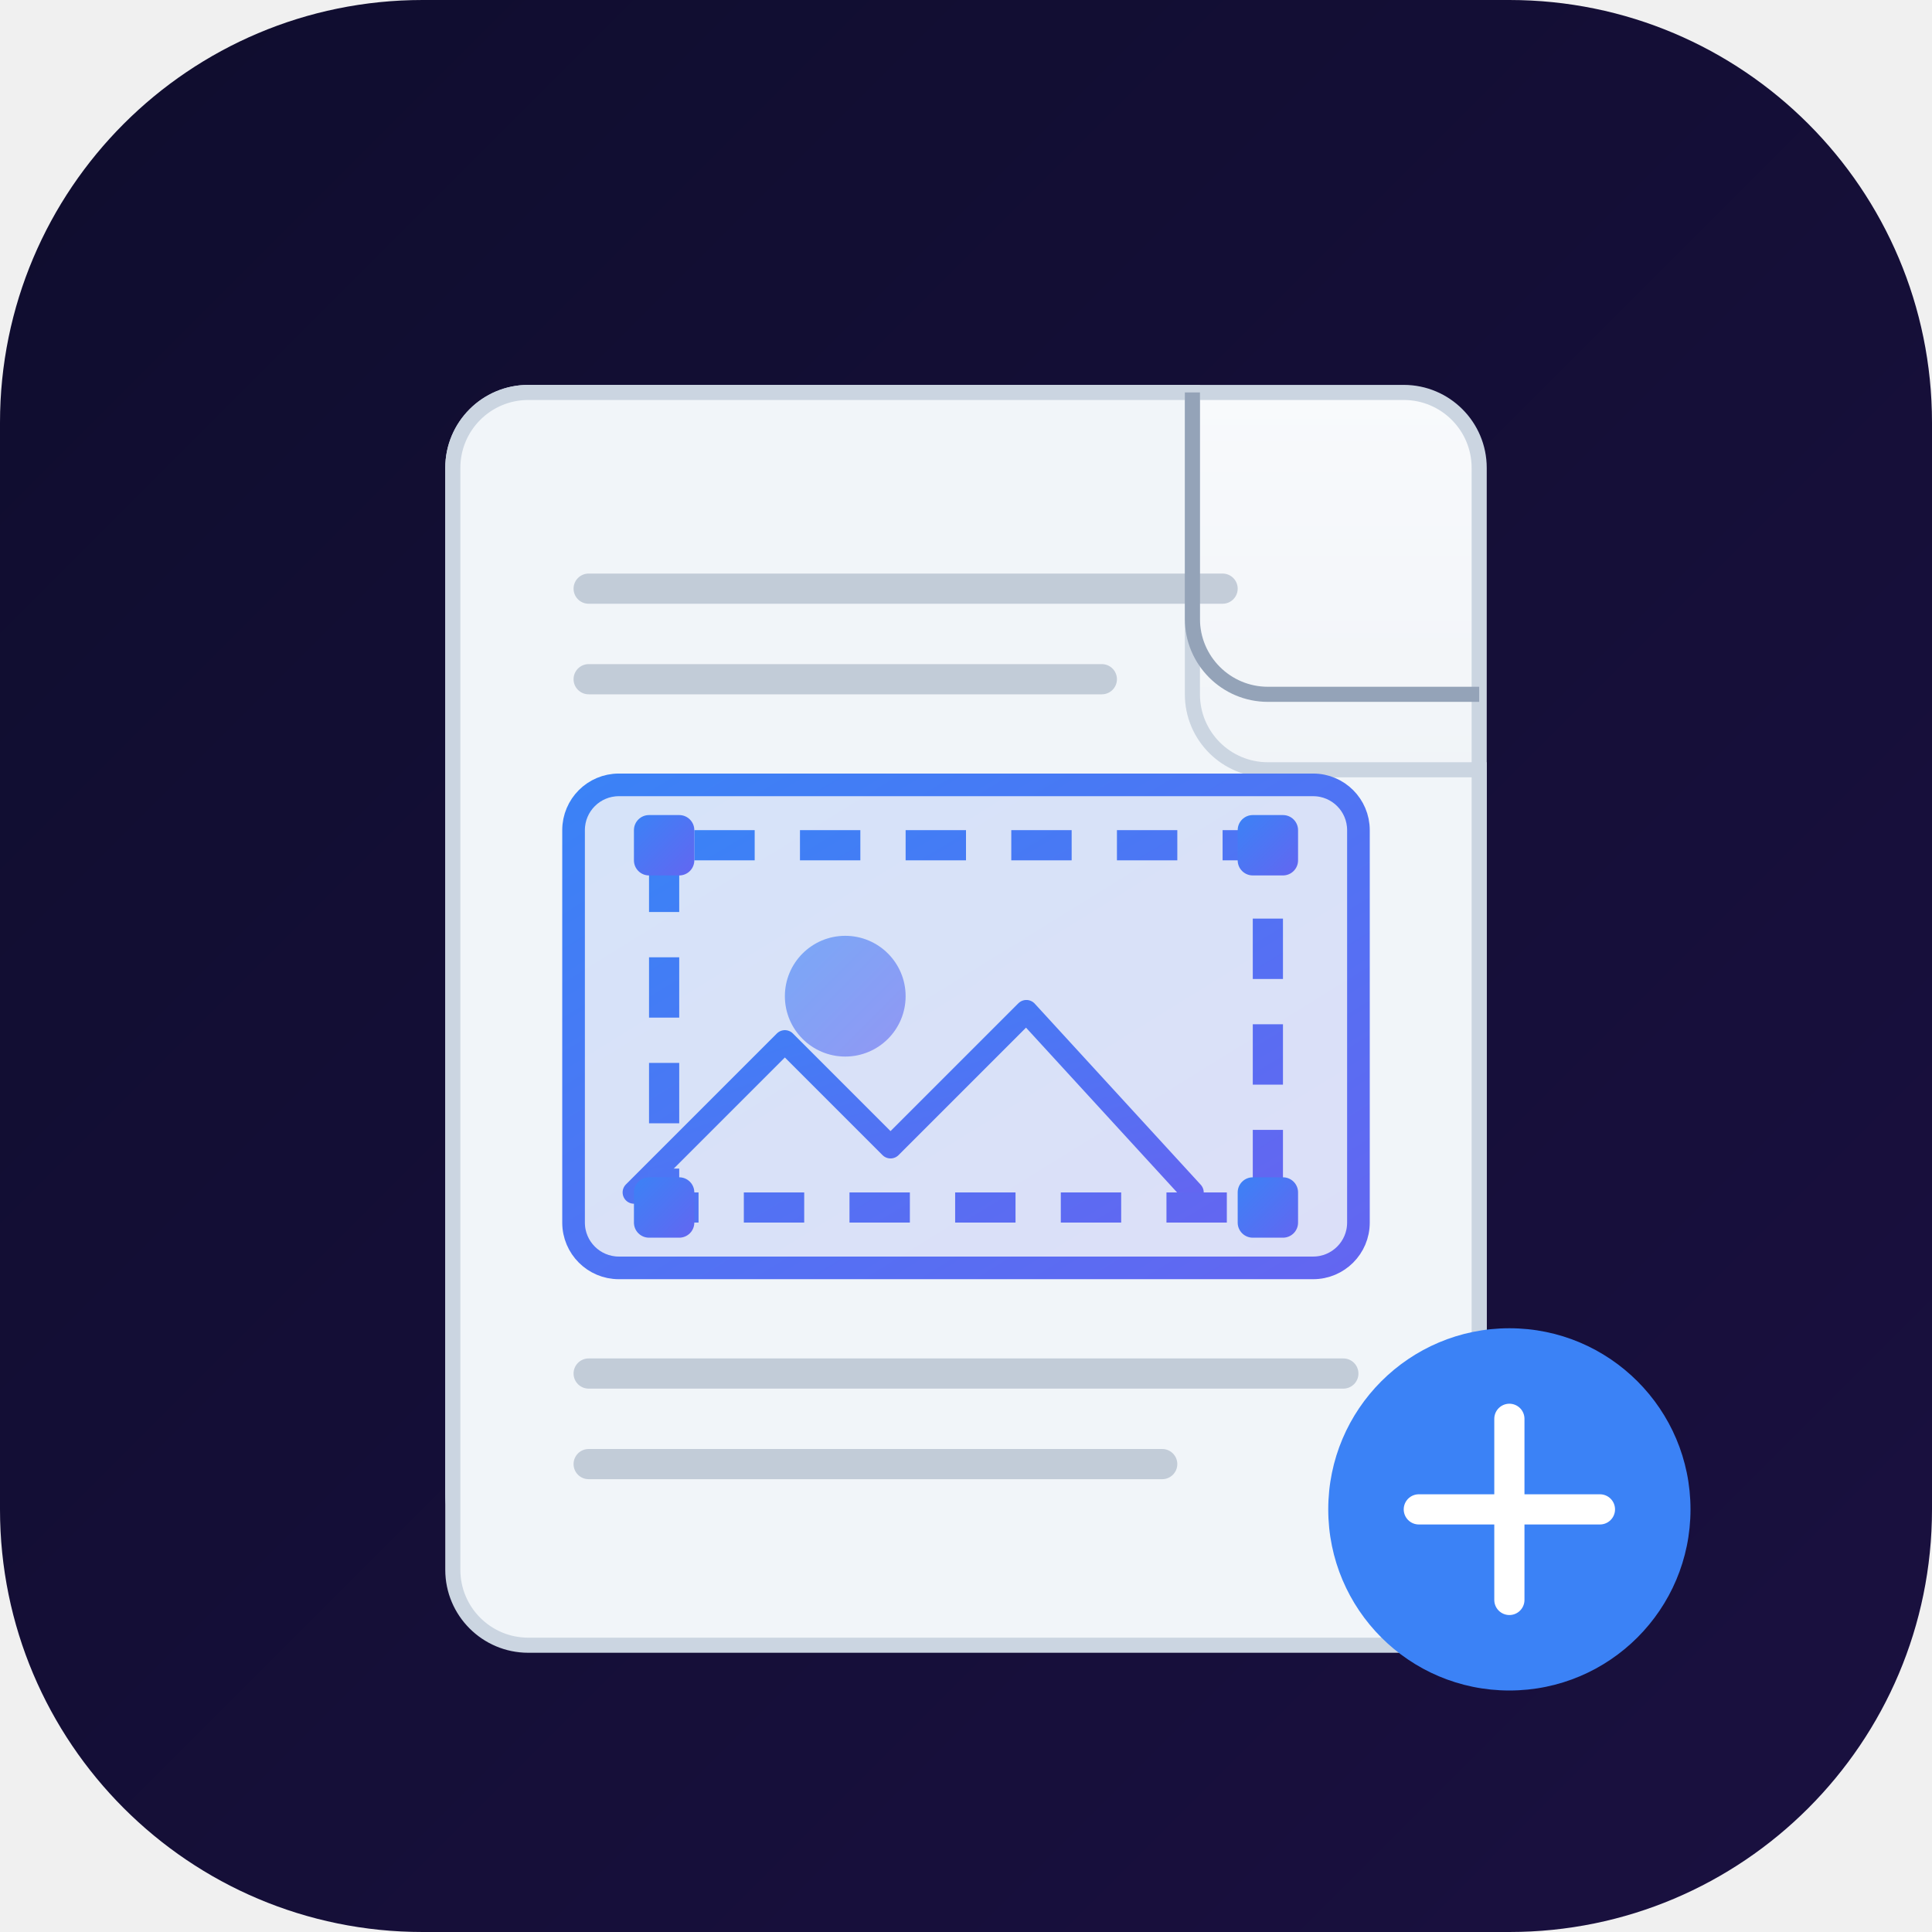
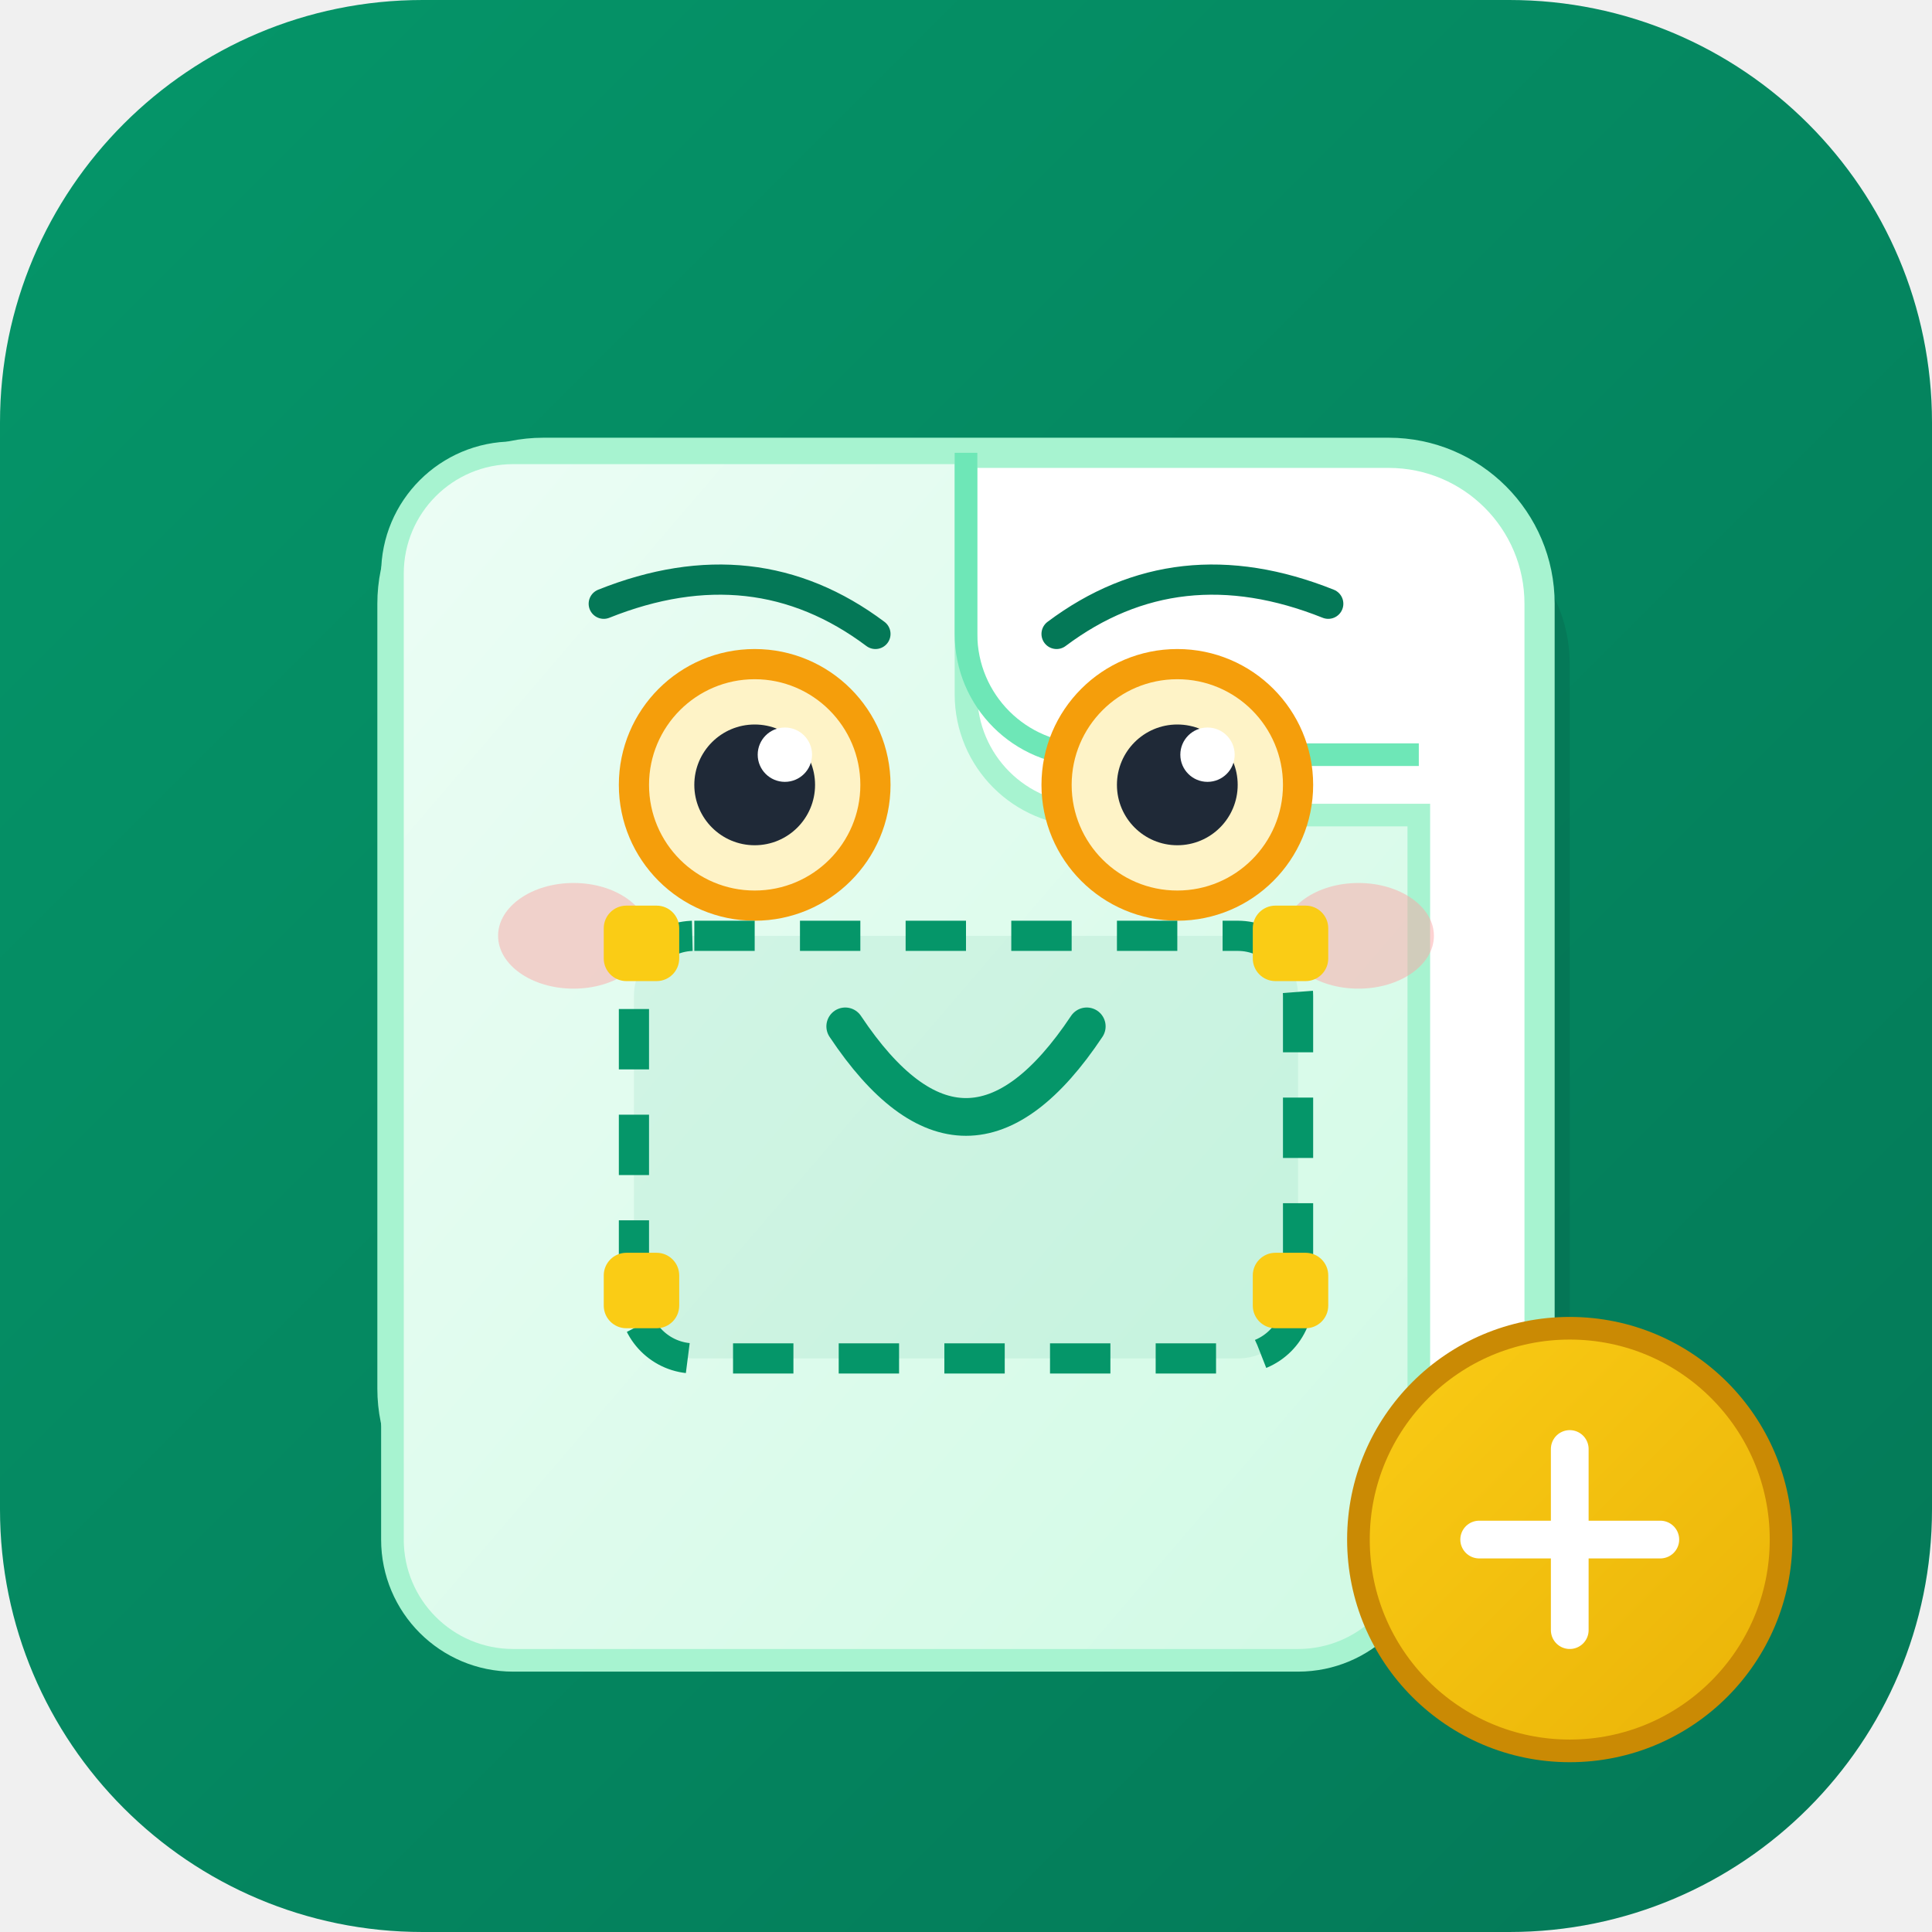
<svg xmlns="http://www.w3.org/2000/svg" viewBox="0 0 128 128" fill="none">
  <defs>
-     <linearGradient id="g1" x1="0" y1="0" x2="1" y2="1">
-       <stop offset="0%" stop-color="#0f0d2e" />
-       <stop offset="100%" stop-color="#1a1040" />
+     <linearGradient id="bg" x1="0" y1="0" x2="1" y2="1">
+       <stop offset="0%" stop-color="#059669" />
+       <stop offset="100%" stop-color="#047857" />
    </linearGradient>
-     <linearGradient id="g2" x1="0" y1="0" x2="0" y2="1">
-       <stop offset="0%" stop-color="#f8fafc" />
-       <stop offset="100%" stop-color="#e2e8f0" />
+     <linearGradient id="fold" x1="0" y1="0" x2="1" y2="1">
+       <stop offset="0%" stop-color="#ecfdf5" />
+       <stop offset="100%" stop-color="#d1fae5" />
    </linearGradient>
-     <linearGradient id="g3" x1="0" y1="0" x2="1" y2="1">
-       <stop offset="0%" stop-color="#3b82f6" />
-       <stop offset="100%" stop-color="#6366f1" />
+     <linearGradient id="yellow-btn" x1="0" y1="0" x2="1" y2="1">
+       <stop offset="0%" stop-color="#facc15" />
+       <stop offset="100%" stop-color="#eab308" />
    </linearGradient>
  </defs>
-   <rect width="128" height="128" rx="28" fill="url(#g1)" />
-   <rect x="30" y="26" width="68" height="78" rx="5" fill="url(#g2)" stroke="#cbd5e1" stroke-width="1" />
-   <path d="M30 31a5 5 0 0 1 5-5h44v20a5 5 0 0 0 5 5h14v53a5 5 0 0 1-5 5H35a5 5 0 0 1-5-5V31Z" fill="#f1f5f9" stroke="#cbd5e1" stroke-width="1" />
-   <path d="M79 26v15a5 5 0 0 0 5 5h14" fill="none" stroke="#94a3b8" stroke-width="1" />
-   <rect x="38" y="38" width="44" height="2" rx="1" fill="#94a3b8" opacity="0.5" />
-   <rect x="38" y="44" width="36" height="2" rx="1" fill="#94a3b8" opacity="0.5" />
-   <rect x="38" y="52" width="52" height="32" rx="3" fill="url(#g3)" opacity="0.15" />
-   <rect x="38" y="52" width="52" height="32" rx="3" stroke="url(#g3)" stroke-width="1.5" />
-   <circle cx="56" cy="66" r="4" fill="url(#g3)" opacity="0.6" />
-   <path d="M42 79 52 69l7 7 9-9 11 12" fill="none" stroke="url(#g3)" stroke-width="1.5" stroke-linecap="round" stroke-linejoin="round" />
-   <rect x="44" y="56" width="40" height="24" rx="2" fill="none" stroke="url(#g3)" stroke-width="2" stroke-dasharray="4 3" />
-   <rect x="42" y="54" width="4" height="4" rx="1" fill="url(#g3)" />
-   <rect x="82" y="54" width="4" height="4" rx="1" fill="url(#g3)" />
-   <rect x="42" y="78" width="4" height="4" rx="1" fill="url(#g3)" />
-   <rect x="82" y="78" width="4" height="4" rx="1" fill="url(#g3)" />
-   <rect x="38" y="90" width="52" height="2" rx="1" fill="#94a3b8" opacity="0.5" />
-   <rect x="38" y="96" width="40" height="2" rx="1" fill="#94a3b8" opacity="0.5" />
-   <circle cx="100" cy="100" r="12" fill="#3b82f6" />
-   <path d="M94 100h12m-6-6v12" stroke="white" stroke-width="2" stroke-linecap="round" />
+   <rect width="128" height="128" rx="28" fill="url(#bg)" />
+   <rect x="28" y="34" width="76" height="72" rx="10" fill="#065f46" opacity="0.3" />
+   <rect x="26" y="30" width="76" height="72" rx="10" fill="white" />
+   <rect x="26" y="30" width="76" height="72" rx="10" stroke="#a7f3d0" stroke-width="2" />
+   <path d="M26 38a8 8 0 0 1 8-8h30v16a8 8 0 0 0 8 8h22v48a8 8 0 0 1-8 8H34a8 8 0 0 1-8-8V38Z" fill="url(#fold)" stroke="#a7f3d0" stroke-width="1.5" />
+   <path d="M64 30v12a8 8 0 0 0 8 8h22" fill="none" stroke="#6ee7b7" stroke-width="1.5" />
+   <circle cx="50" cy="52" r="8" fill="#fef3c7" stroke="#f59e0b" stroke-width="2" />
+   <circle cx="50" cy="52" r="4" fill="#1f2937" />
+   <circle cx="52" cy="50" r="1.8" fill="white" />
+   <circle cx="78" cy="52" r="8" fill="#fef3c7" stroke="#f59e0b" stroke-width="2" />
+   <circle cx="78" cy="52" r="4" fill="#1f2937" />
+   <circle cx="80" cy="50" r="1.8" fill="white" />
+   <path d="M40 40 Q50 36 58 42" fill="none" stroke="#047857" stroke-width="2" stroke-linecap="round" />
+   <path d="M70 42 Q78 36 88 40" fill="none" stroke="#047857" stroke-width="2" stroke-linecap="round" />
+   <ellipse cx="38" cy="62" rx="5" ry="3.5" fill="#fca5a5" opacity="0.5" />
+   <ellipse cx="90" cy="62" rx="5" ry="3.5" fill="#fca5a5" opacity="0.5" />
+   <path d="M56 68 Q64 80 72 68" fill="none" stroke="#059669" stroke-width="2.5" stroke-linecap="round" />
+   <rect x="42" y="62" width="44" height="28" rx="4" fill="#059669" fill-opacity="0.08" stroke="#059669" stroke-width="2" stroke-dasharray="4 3" />
+   <rect x="40" y="60" width="5" height="5" rx="1.5" fill="#facc15" />
+   <rect x="83" y="60" width="5" height="5" rx="1.5" fill="#facc15" />
+   <rect x="40" y="83" width="5" height="5" rx="1.5" fill="#facc15" />
+   <rect x="83" y="83" width="5" height="5" rx="1.5" fill="#facc15" />
+   <circle cx="104" cy="102" r="14" fill="url(#yellow-btn)" />
+   <circle cx="104" cy="102" r="14" stroke="#ca8a04" stroke-width="1.5" />
+   <path d="M98 102 h12 M104 96 v12" stroke="white" stroke-width="2.5" stroke-linecap="round" />
</svg>
